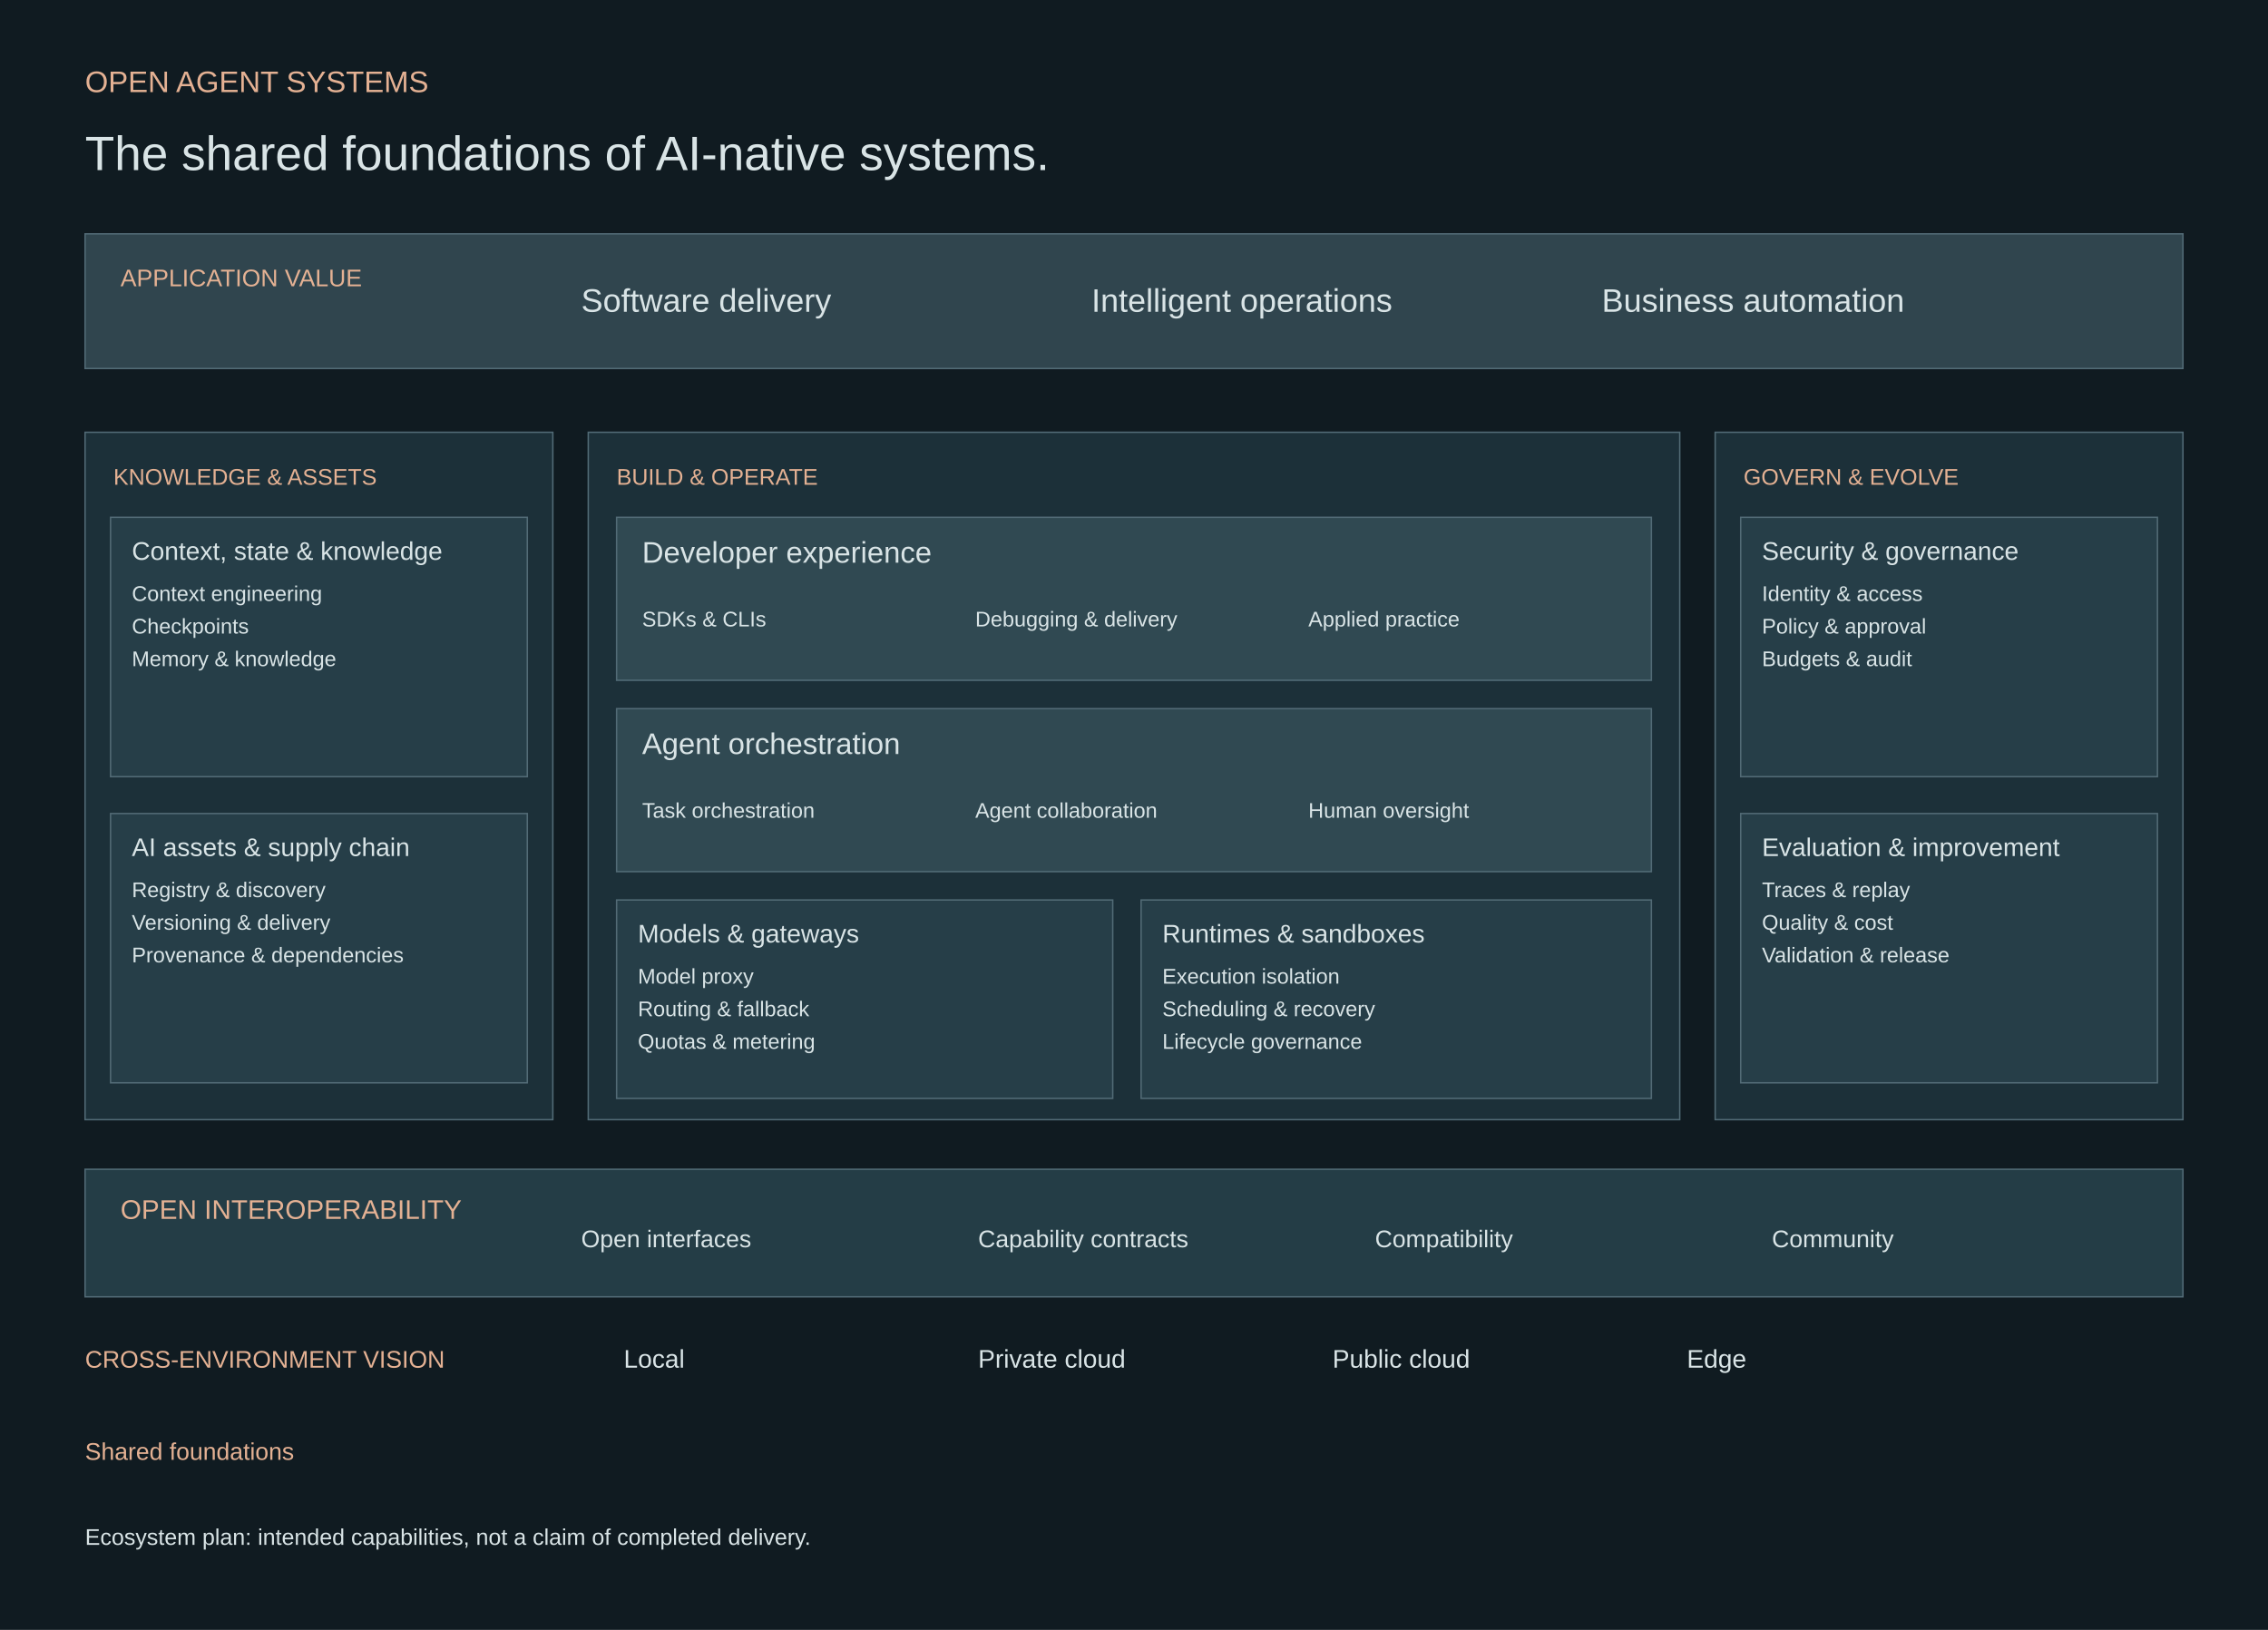
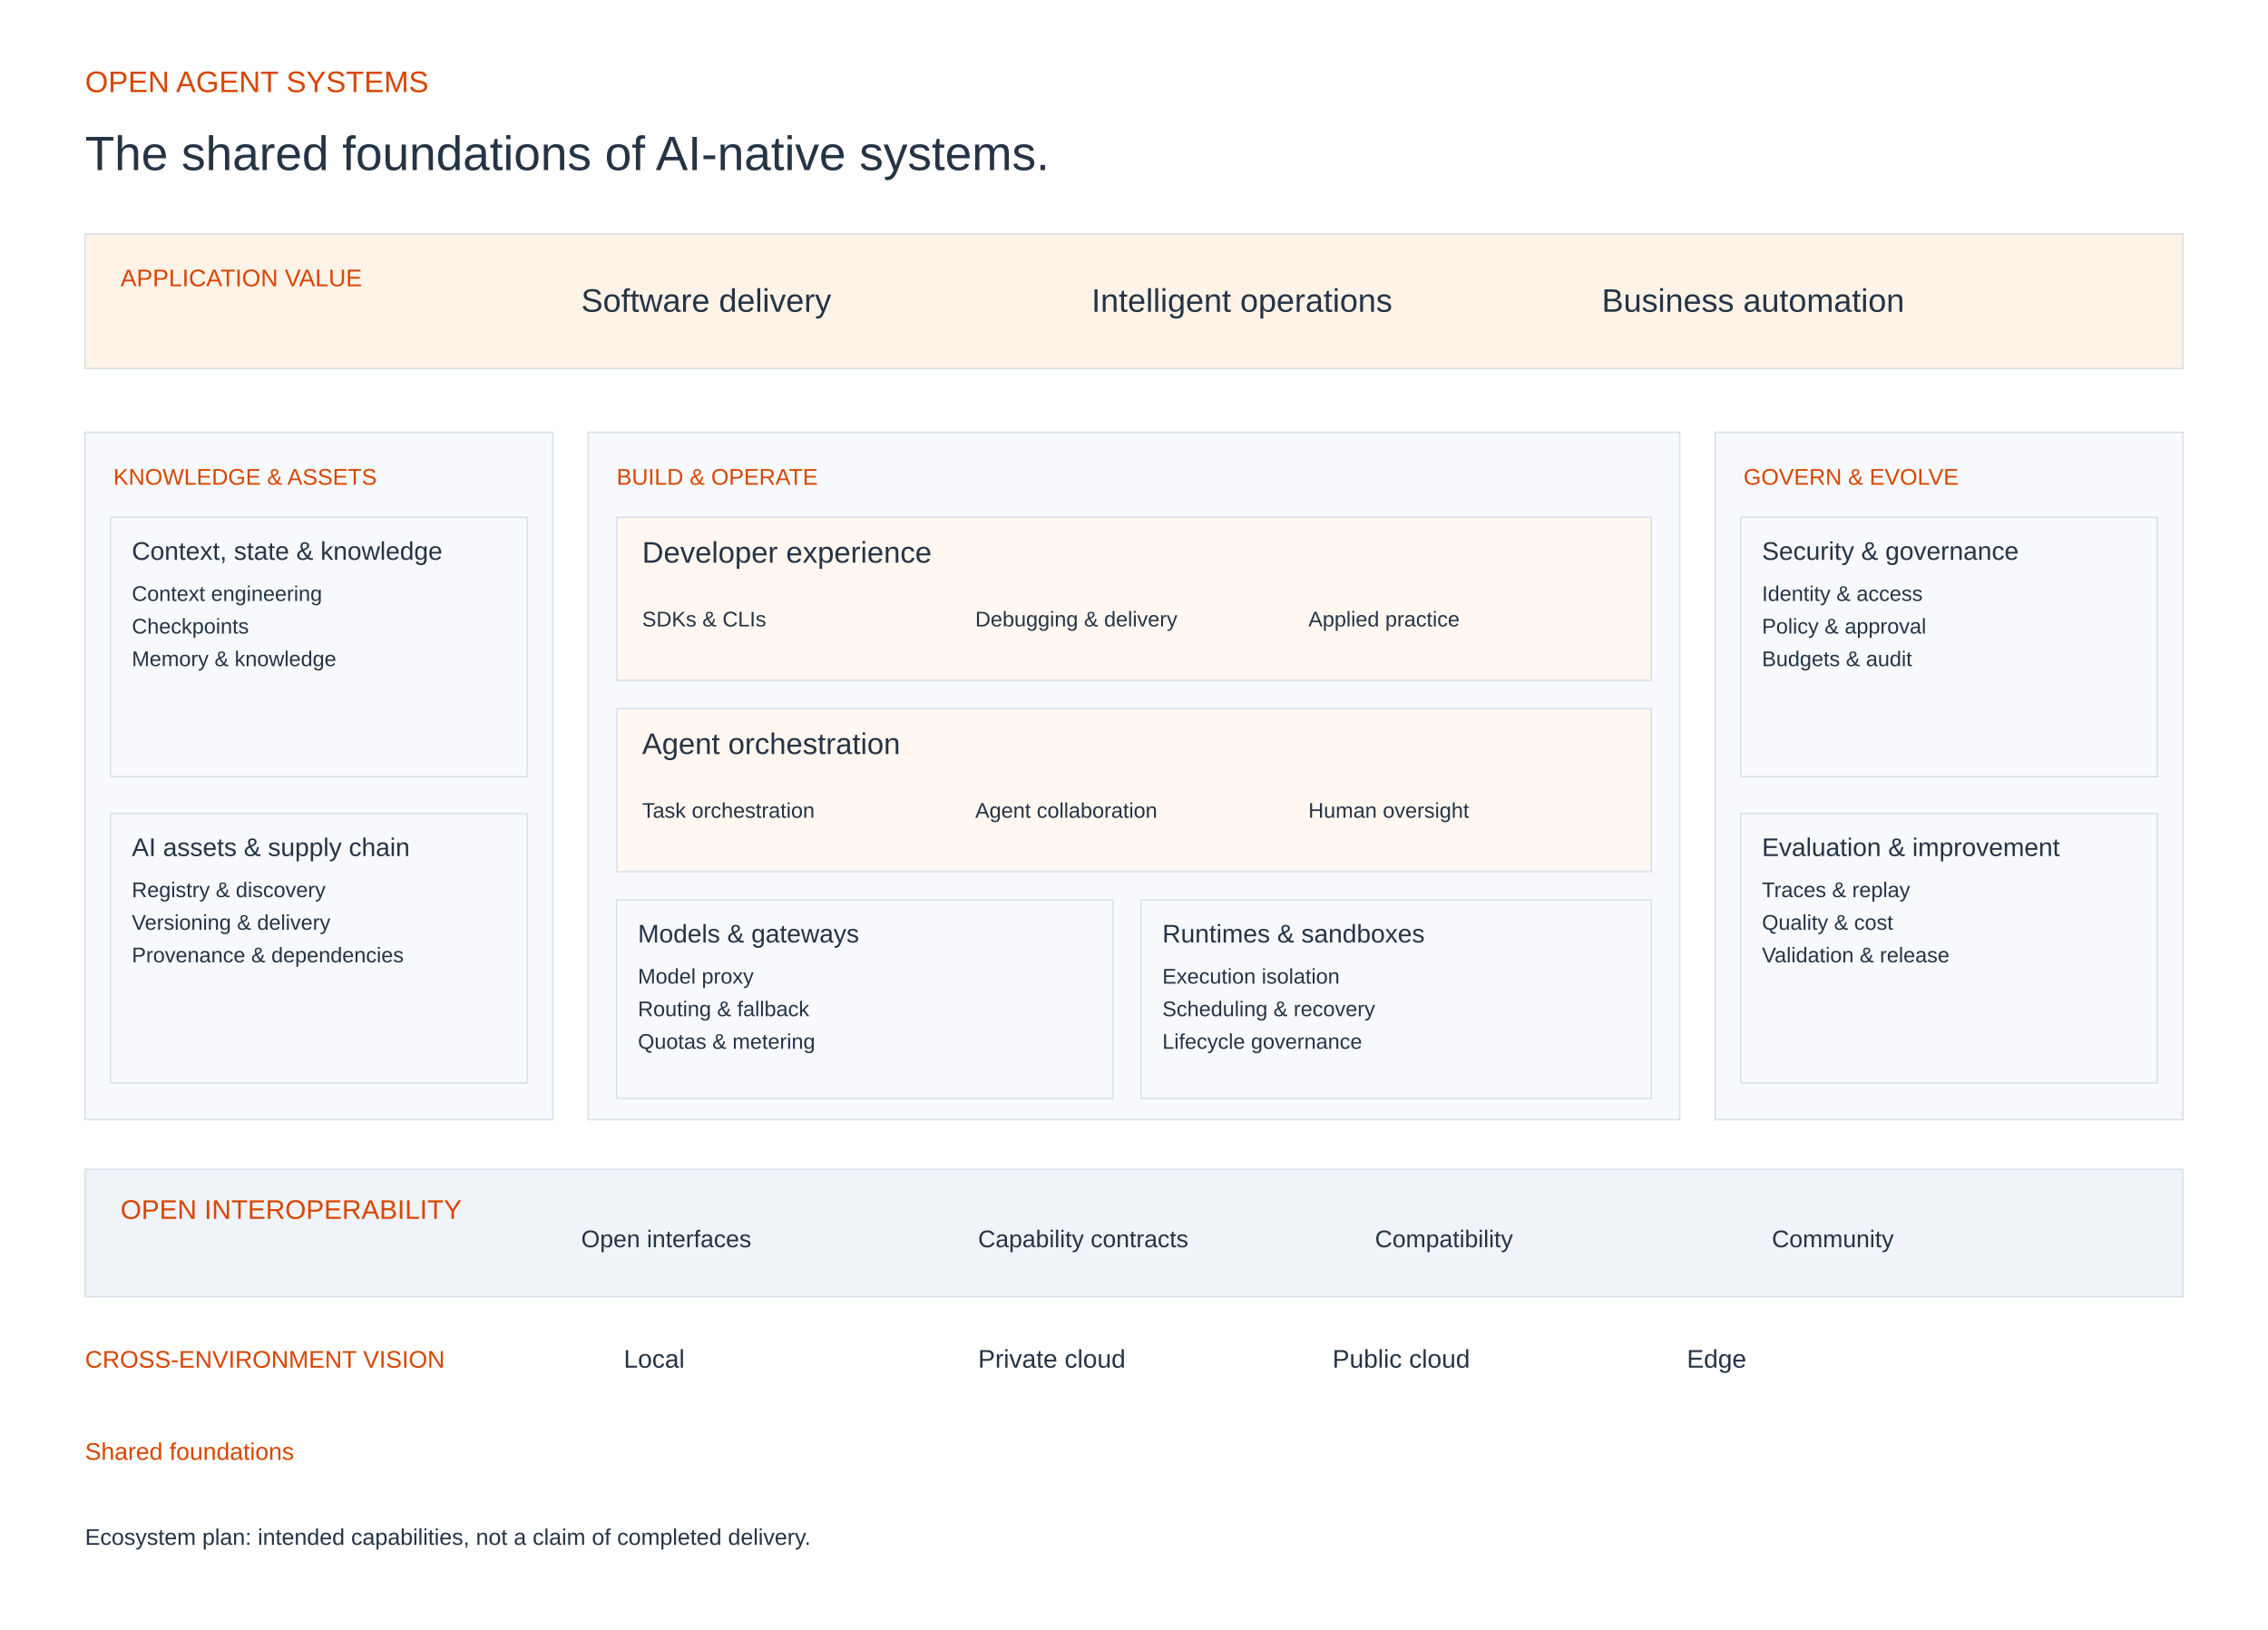
<svg xmlns="http://www.w3.org/2000/svg" width="1600" height="1150" viewBox="0 0 1600 1150" role="img" aria-labelledby="title desc">
-   <style>text{font-family:Arial,"PingFang SC",sans-serif;fill:#d9e4e6}.accent{fill:#e4b193}</style>
-   <rect width="1600" height="1150" fill="#101b21" />
+   <style>text{font-family:Arial,"PingFang SC",sans-serif;fill:#253445}.accent{fill:#d74600}</style>
+   <rect width="1600" height="1150" fill="#ffffff" />
  <text x="60" y="65" font-size="21" class="accent">OPEN AGENT SYSTEMS</text>
  <text x="60" y="120" font-size="34" class="">The shared foundations of AI-native systems.</text>
-   <rect x="60" y="165" width="1480" height="95" fill="#30454e" stroke="#526b76" />
+   <rect x="60" y="165" width="1480" height="95" fill="#fff3e8" stroke="#d8e0e8" />
  <text x="85" y="202" font-size="17" class="accent">APPLICATION VALUE</text>
  <text x="410" y="220" font-size="23" class="">Software delivery</text>
  <text x="770" y="220" font-size="23" class="">Intelligent operations</text>
  <text x="1130" y="220" font-size="23" class="">Business automation</text>
-   <rect x="60" y="305" width="330" height="485" fill="#1c3039" stroke="#526b76" />
+   <rect x="60" y="305" width="330" height="485" fill="#f7f9fc" stroke="#d8e0e8" />
  <text x="80" y="342" font-size="16" class="accent">KNOWLEDGE &amp; ASSETS</text>
-   <rect x="415" y="305" width="770" height="485" fill="#1c3039" stroke="#526b76" />
+   <rect x="415" y="305" width="770" height="485" fill="#f7f9fc" stroke="#d8e0e8" />
  <text x="435" y="342" font-size="16" class="accent">BUILD &amp; OPERATE</text>
-   <rect x="1210" y="305" width="330" height="485" fill="#1c3039" stroke="#526b76" />
+   <rect x="1210" y="305" width="330" height="485" fill="#f7f9fc" stroke="#d8e0e8" />
  <text x="1230" y="342" font-size="16" class="accent">GOVERN &amp; EVOLVE</text>
-   <rect x="78" y="365" width="294" height="183" fill="#263e48" stroke="#526b76" />
+   <rect x="78" y="365" width="294" height="183" fill="#f7f9fc" stroke="#d8e0e8" />
  <text x="93" y="395" font-size="18" class="">Context, state &amp; knowledge</text>
  <text x="93" y="424" font-size="15" class="">Context engineering</text>
  <text x="93" y="447" font-size="15" class="">Checkpoints</text>
  <text x="93" y="470" font-size="15" class="">Memory &amp; knowledge</text>
-   <rect x="78" y="574" width="294" height="190" fill="#263e48" stroke="#526b76" />
+   <rect x="78" y="574" width="294" height="190" fill="#f7f9fc" stroke="#d8e0e8" />
  <text x="93" y="604" font-size="18" class="">AI assets &amp; supply chain</text>
  <text x="93" y="633" font-size="15" class="">Registry &amp; discovery</text>
  <text x="93" y="656" font-size="15" class="">Versioning &amp; delivery</text>
  <text x="93" y="679" font-size="15" class="">Provenance &amp; dependencies</text>
-   <rect x="435" y="365" width="730" height="115" fill="#304952" stroke="#526b76" />
+   <rect x="435" y="365" width="730" height="115" fill="#fff7f0" stroke="#d8e0e8" />
  <text x="453" y="397" font-size="21" class="">Developer experience</text>
  <text x="453" y="442" font-size="15" class="">SDKs &amp; CLIs</text>
  <text x="688" y="442" font-size="15" class="">Debugging &amp; delivery</text>
  <text x="923" y="442" font-size="15" class="">Applied practice</text>
-   <rect x="435" y="500" width="730" height="115" fill="#304952" stroke="#526b76" />
+   <rect x="435" y="500" width="730" height="115" fill="#fff7f0" stroke="#d8e0e8" />
  <text x="453" y="532" font-size="21" class="">Agent orchestration</text>
  <text x="453" y="577" font-size="15" class="">Task orchestration</text>
  <text x="688" y="577" font-size="15" class="">Agent collaboration</text>
  <text x="923" y="577" font-size="15" class="">Human oversight</text>
-   <rect x="435" y="635" width="350" height="140" fill="#263e48" stroke="#526b76" />
+   <rect x="435" y="635" width="350" height="140" fill="#f7f9fc" stroke="#d8e0e8" />
  <text x="450" y="665" font-size="18" class="">Models &amp; gateways</text>
  <text x="450" y="694" font-size="15" class="">Model proxy</text>
  <text x="450" y="717" font-size="15" class="">Routing &amp; fallback</text>
  <text x="450" y="740" font-size="15" class="">Quotas &amp; metering</text>
-   <rect x="805" y="635" width="360" height="140" fill="#263e48" stroke="#526b76" />
+   <rect x="805" y="635" width="360" height="140" fill="#f7f9fc" stroke="#d8e0e8" />
  <text x="820" y="665" font-size="18" class="">Runtimes &amp; sandboxes</text>
  <text x="820" y="694" font-size="15" class="">Execution isolation</text>
  <text x="820" y="717" font-size="15" class="">Scheduling &amp; recovery</text>
  <text x="820" y="740" font-size="15" class="">Lifecycle governance</text>
-   <rect x="1228" y="365" width="294" height="183" fill="#263e48" stroke="#526b76" />
+   <rect x="1228" y="365" width="294" height="183" fill="#f7f9fc" stroke="#d8e0e8" />
  <text x="1243" y="395" font-size="18" class="">Security &amp; governance</text>
  <text x="1243" y="424" font-size="15" class="">Identity &amp; access</text>
  <text x="1243" y="447" font-size="15" class="">Policy &amp; approval</text>
  <text x="1243" y="470" font-size="15" class="">Budgets &amp; audit</text>
-   <rect x="1228" y="574" width="294" height="190" fill="#263e48" stroke="#526b76" />
+   <rect x="1228" y="574" width="294" height="190" fill="#f7f9fc" stroke="#d8e0e8" />
  <text x="1243" y="604" font-size="18" class="">Evaluation &amp; improvement</text>
  <text x="1243" y="633" font-size="15" class="">Traces &amp; replay</text>
  <text x="1243" y="656" font-size="15" class="">Quality &amp; cost</text>
  <text x="1243" y="679" font-size="15" class="">Validation &amp; release</text>
-   <rect x="60" y="825" width="1480" height="90" fill="#243d46" stroke="#526b76" />
+   <rect x="60" y="825" width="1480" height="90" fill="#f0f3f7" stroke="#d8e0e8" />
  <text x="85" y="860" font-size="19" class="accent">OPEN INTEROPERABILITY</text>
  <text x="410" y="880" font-size="17" class="">Open interfaces</text>
  <text x="690" y="880" font-size="17" class="">Capability contracts</text>
  <text x="970" y="880" font-size="17" class="">Compatibility</text>
  <text x="1250" y="880" font-size="17" class="">Community</text>
  <text x="60" y="965" font-size="17" class="accent">CROSS-ENVIRONMENT VISION</text>
  <text x="440" y="965" font-size="18" class="">Local</text>
  <text x="690" y="965" font-size="18" class="">Private cloud</text>
  <text x="940" y="965" font-size="18" class="">Public cloud</text>
  <text x="1190" y="965" font-size="18" class="">Edge</text>
  <text x="60" y="1030" font-size="17" class="accent">Shared foundations</text>
  <text x="60" y="1090" font-size="16" class="">Ecosystem plan: intended capabilities, not a claim of completed delivery.</text>
</svg>
